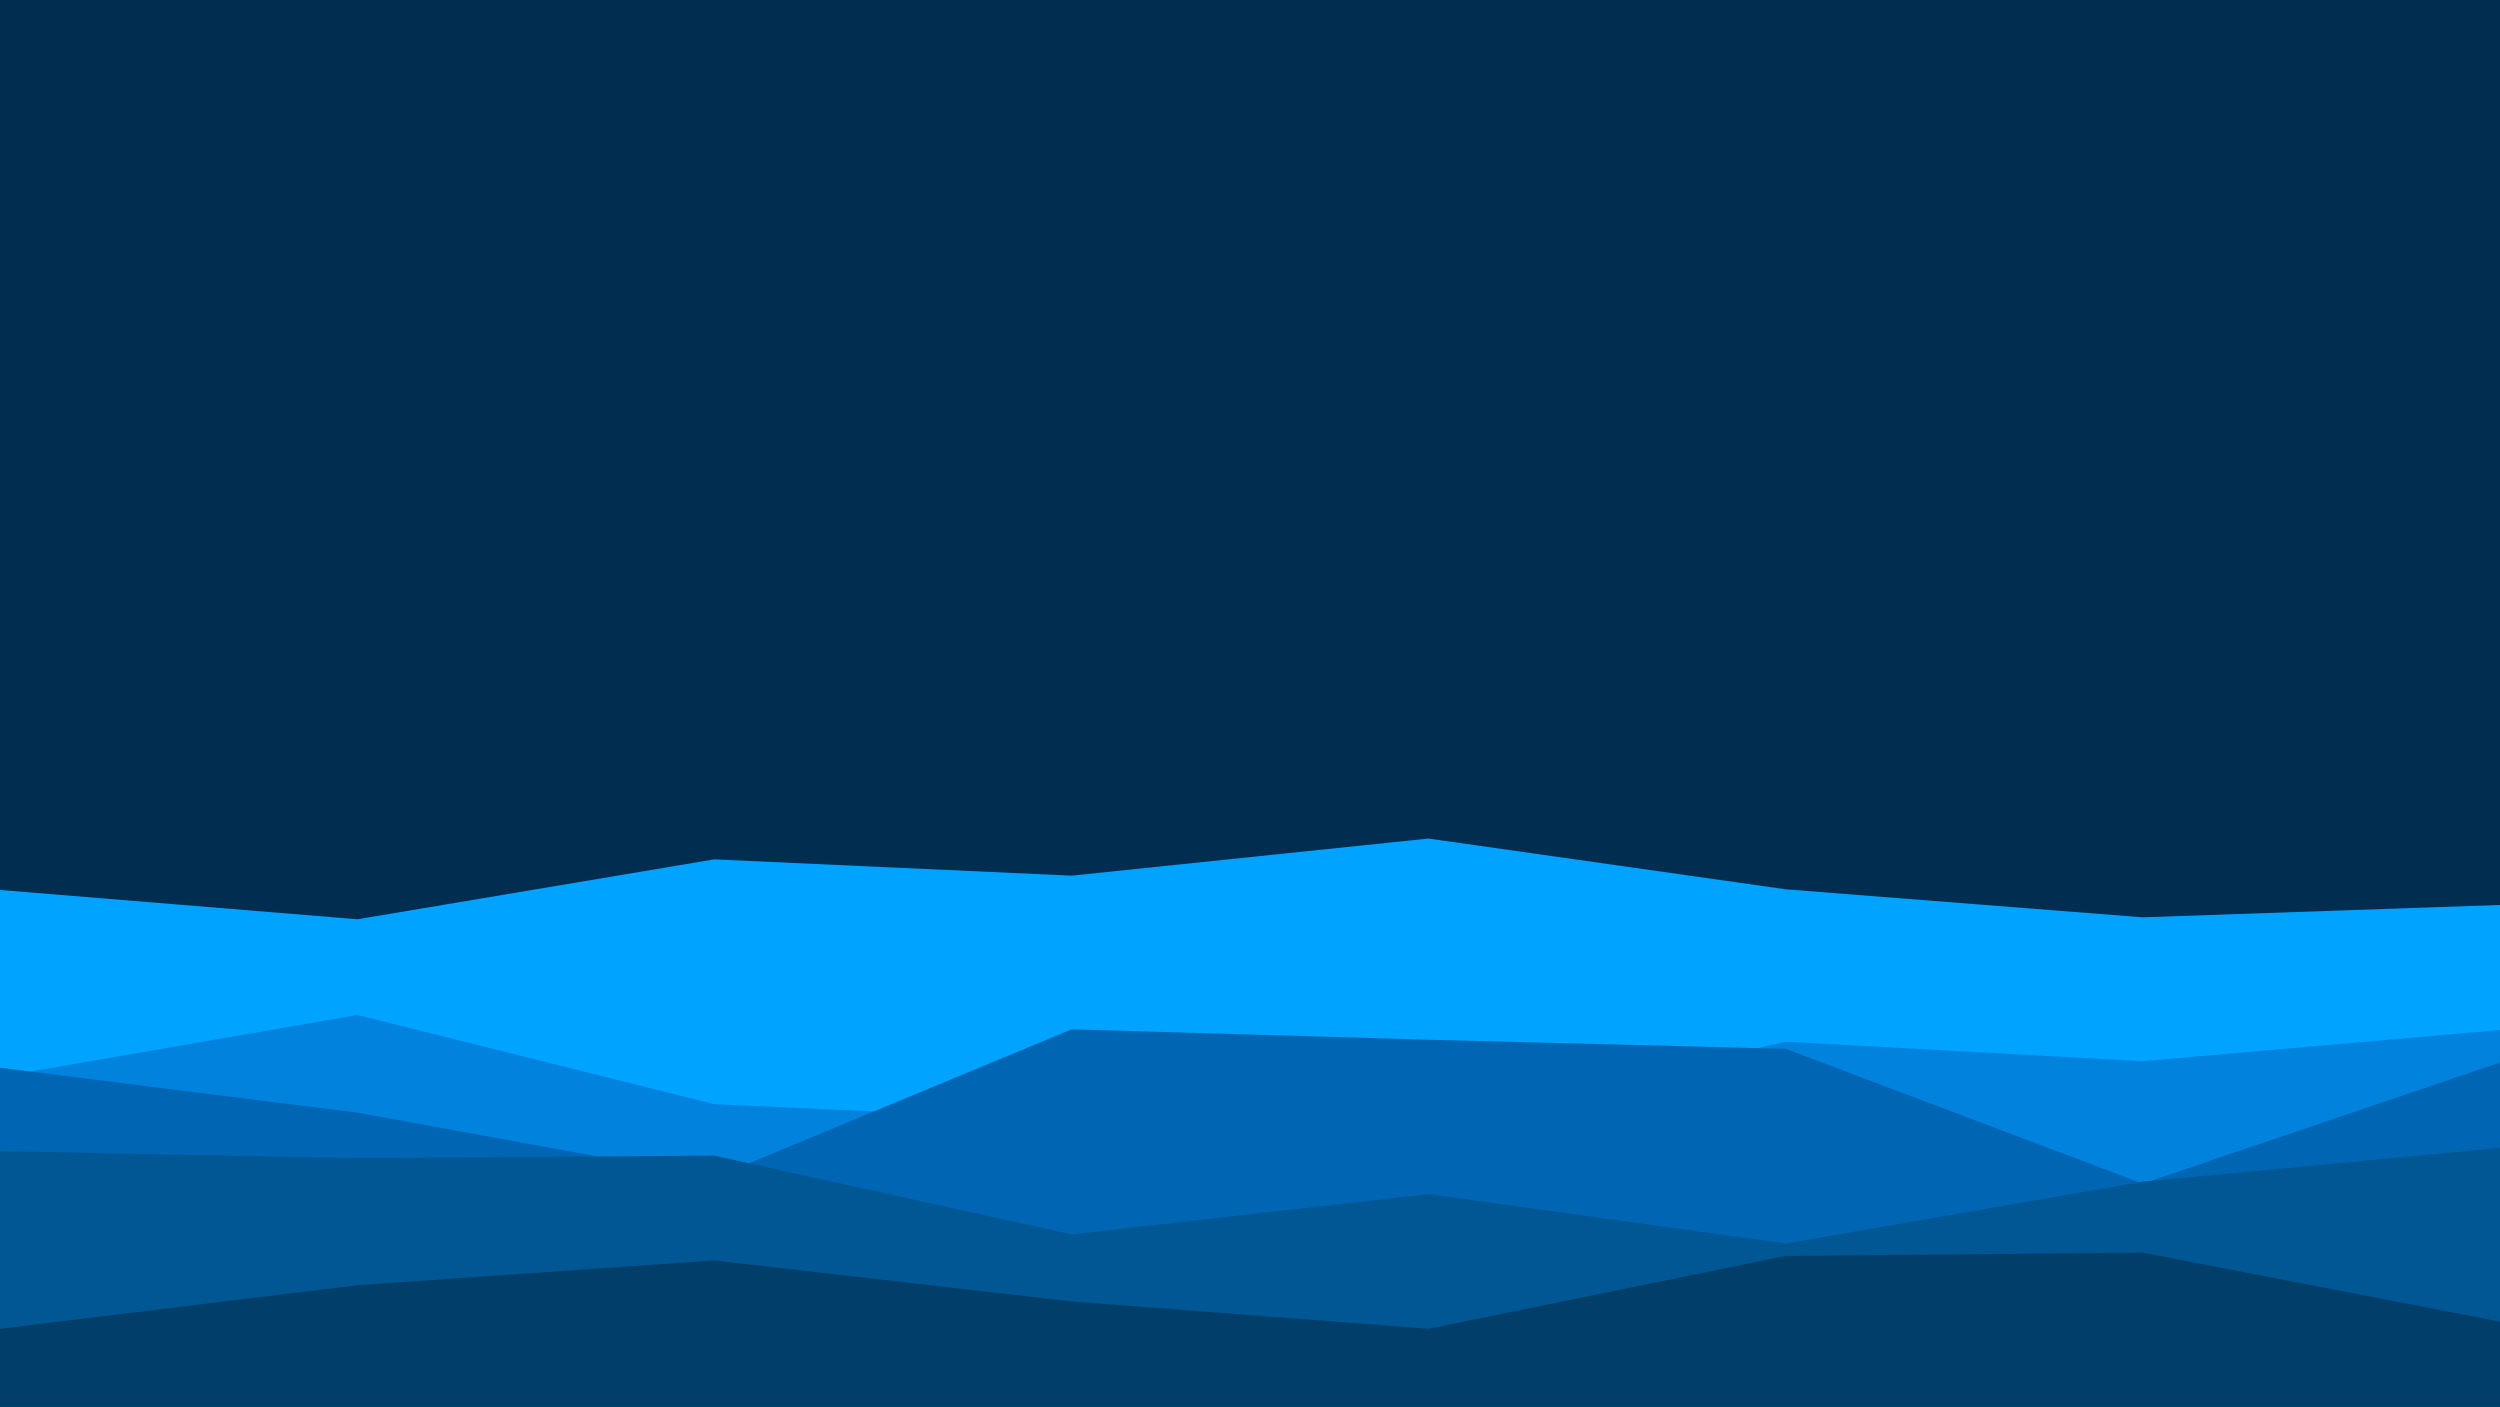
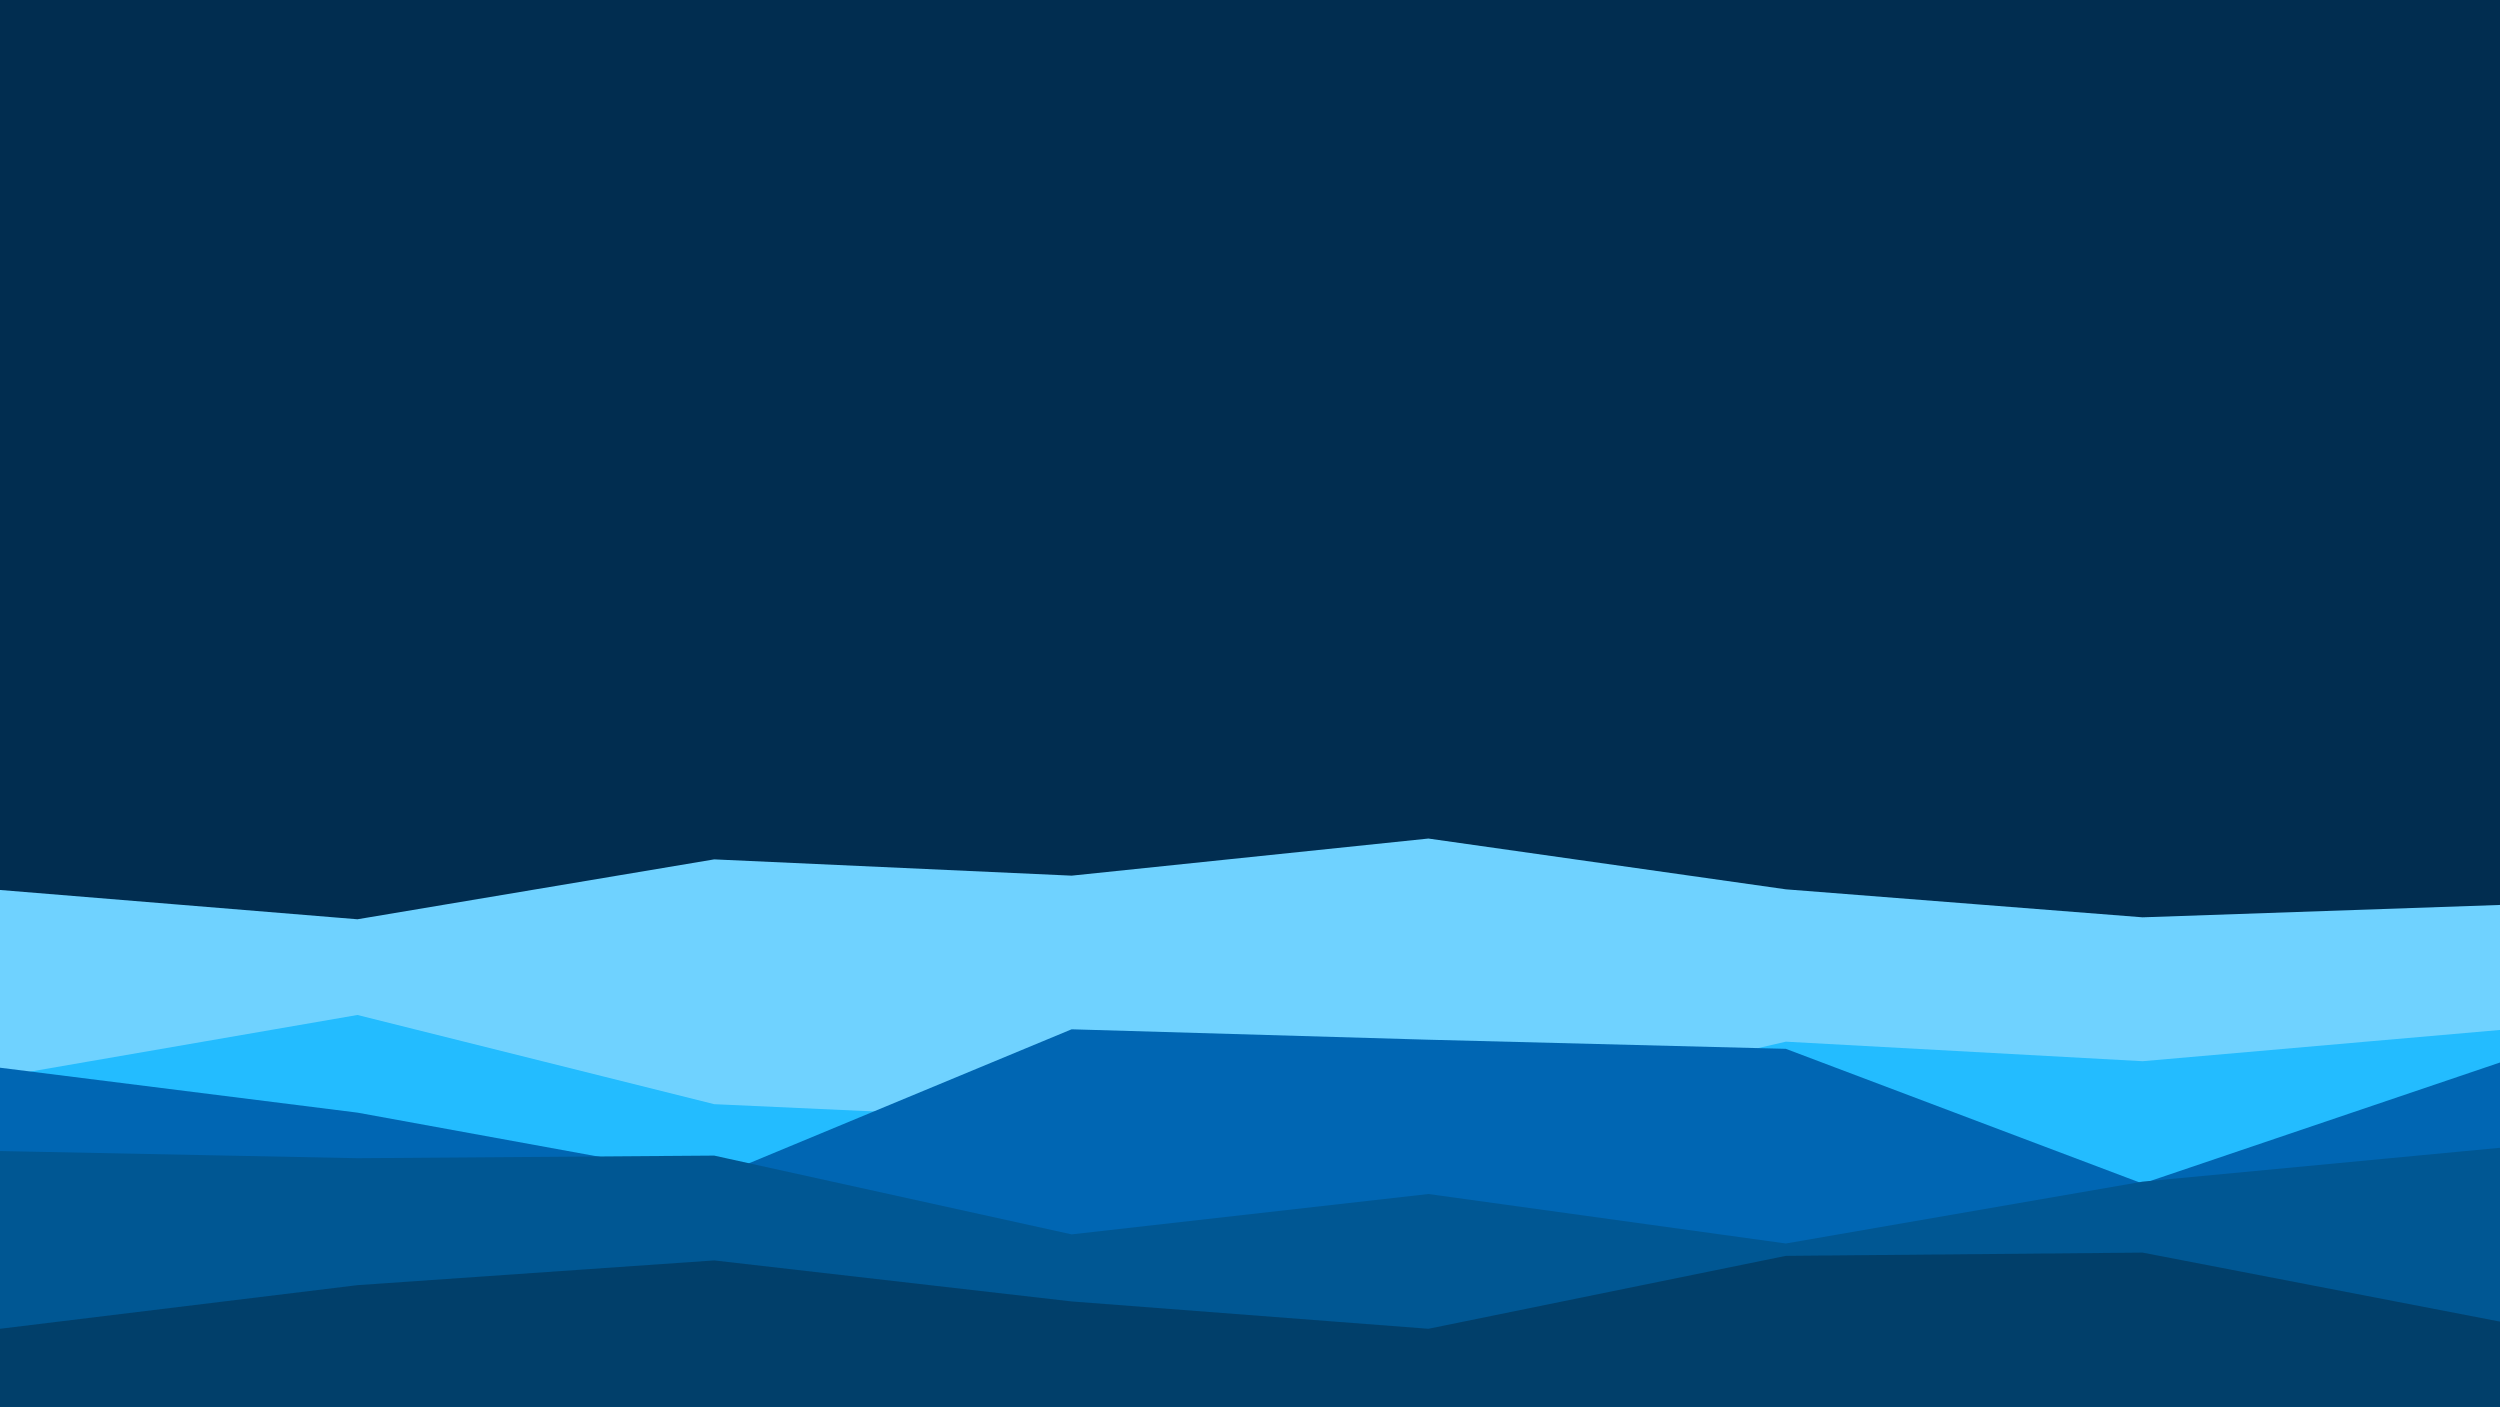
<svg xmlns="http://www.w3.org/2000/svg" id="visual" viewBox="0 0 3840 2160" width="3840" height="2160" version="1.1">
  <rect x="0" y="0" width="3840" height="2160" fill="#012d50" />
-   <path d="M0 1367L549 1412L1097 1320L1646 1345L2194 1288L2743 1366L3291 1409L3840 1390L3840 2161L3291 2161L2743 2161L2194 2161L1646 2161L1097 2161L549 2161L0 2161Z" fill="#00a3ff" />
-   <path d="M0 1654L549 1559L1097 1696L1646 1721L2194 1727L2743 1600L3291 1630L3840 1582L3840 2161L3291 2161L2743 2161L2194 2161L1646 2161L1097 2161L549 2161L0 2161Z" fill="#0082dd" />
+   <path d="M0 1367L549 1412L1097 1320L1646 1345L2194 1288L2743 1366L3291 1409L3840 1390L3840 2161L3291 2161L2743 2161L2194 2161L1646 2161L1097 2161L549 2161L0 2161Z" fill="#6fd2ff" />
+   <path d="M0 1654L549 1559L1097 1696L1646 1721L2194 1727L2743 1600L3291 1630L3840 1582L3840 2161L3291 2161L2743 2161L2194 2161L1646 2161L1097 2161L549 2161L0 2161Z" fill="#23bcff" />
  <path d="M0 1640L549 1709L1097 1809L1646 1581L2194 1597L2743 1611L3291 1818L3840 1632L3840 2161L3291 2161L2743 2161L2194 2161L1646 2161L1097 2161L549 2161L0 2161Z" fill="#0066b3" />
  <path d="M0 1768L549 1779L1097 1775L1646 1896L2194 1834L2743 1910L3291 1815L3840 1763L3840 2161L3291 2161L2743 2161L2194 2161L1646 2161L1097 2161L549 2161L0 2161Z" fill="#005793" />
  <path d="M0 2041L549 1974L1097 1936L1646 1999L2194 2041L2743 1929L3291 1924L3840 2030L3840 2161L3291 2161L2743 2161L2194 2161L1646 2161L1097 2161L549 2161L0 2161Z" fill="#013f6a" />
</svg>
